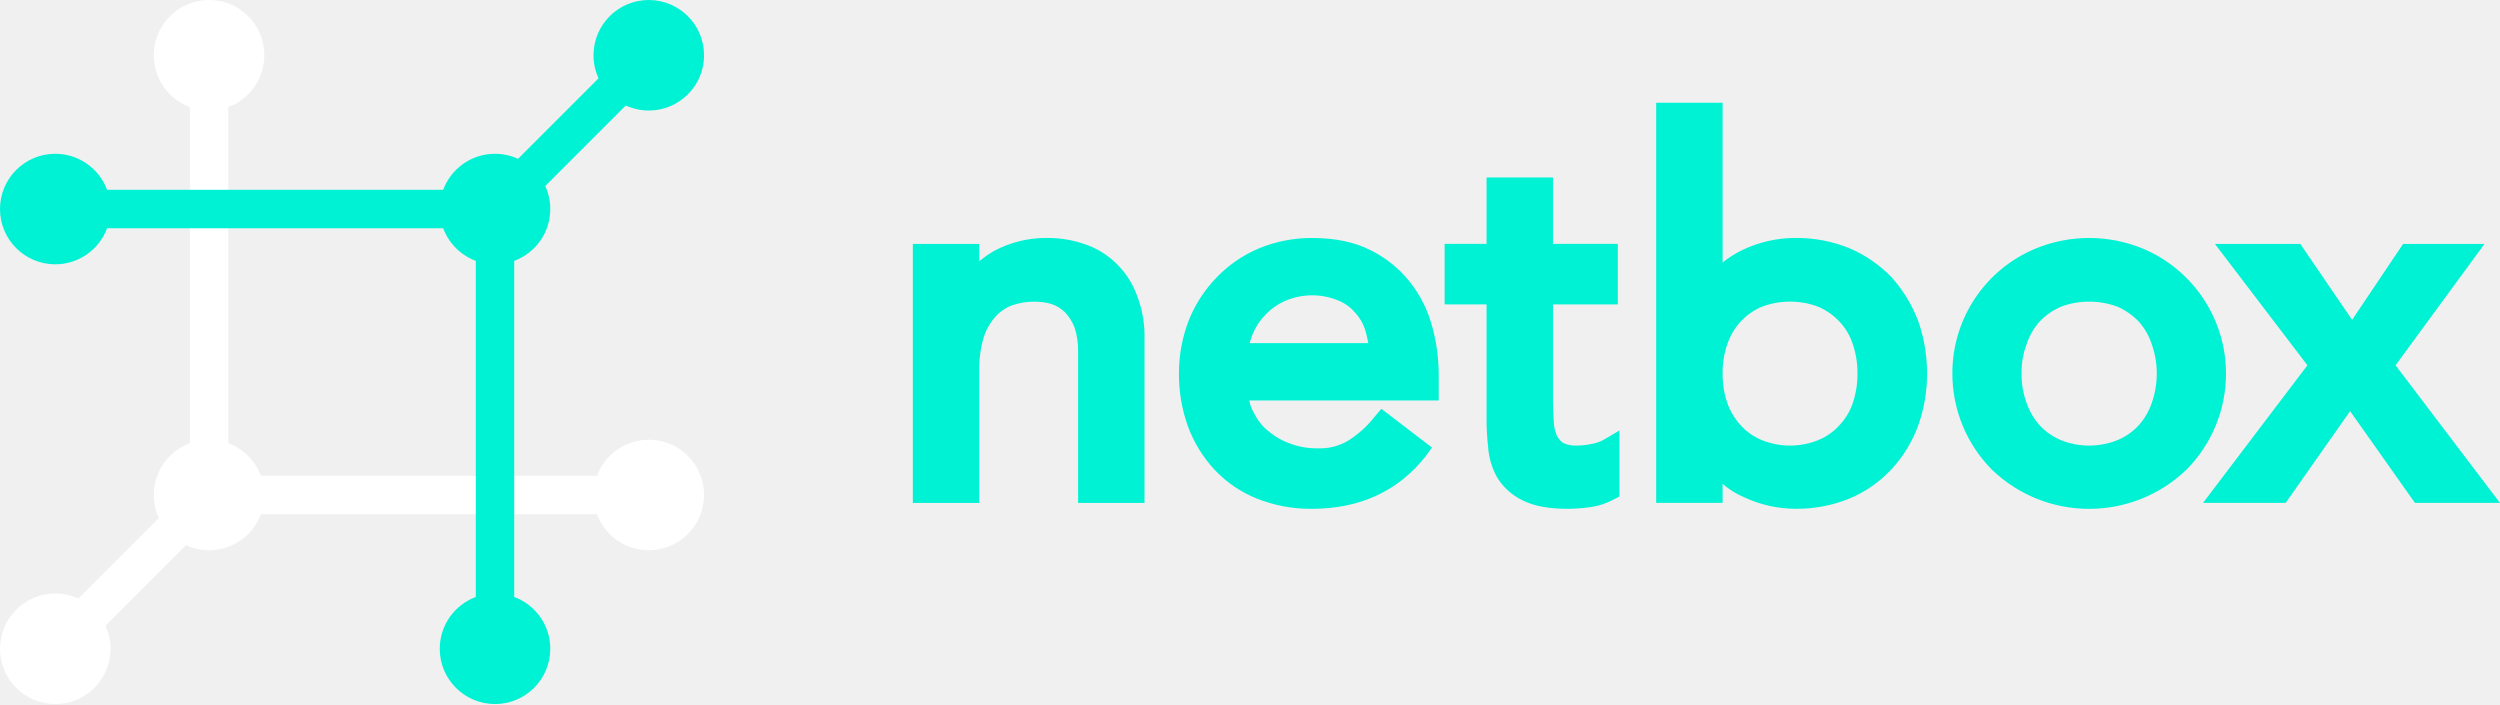
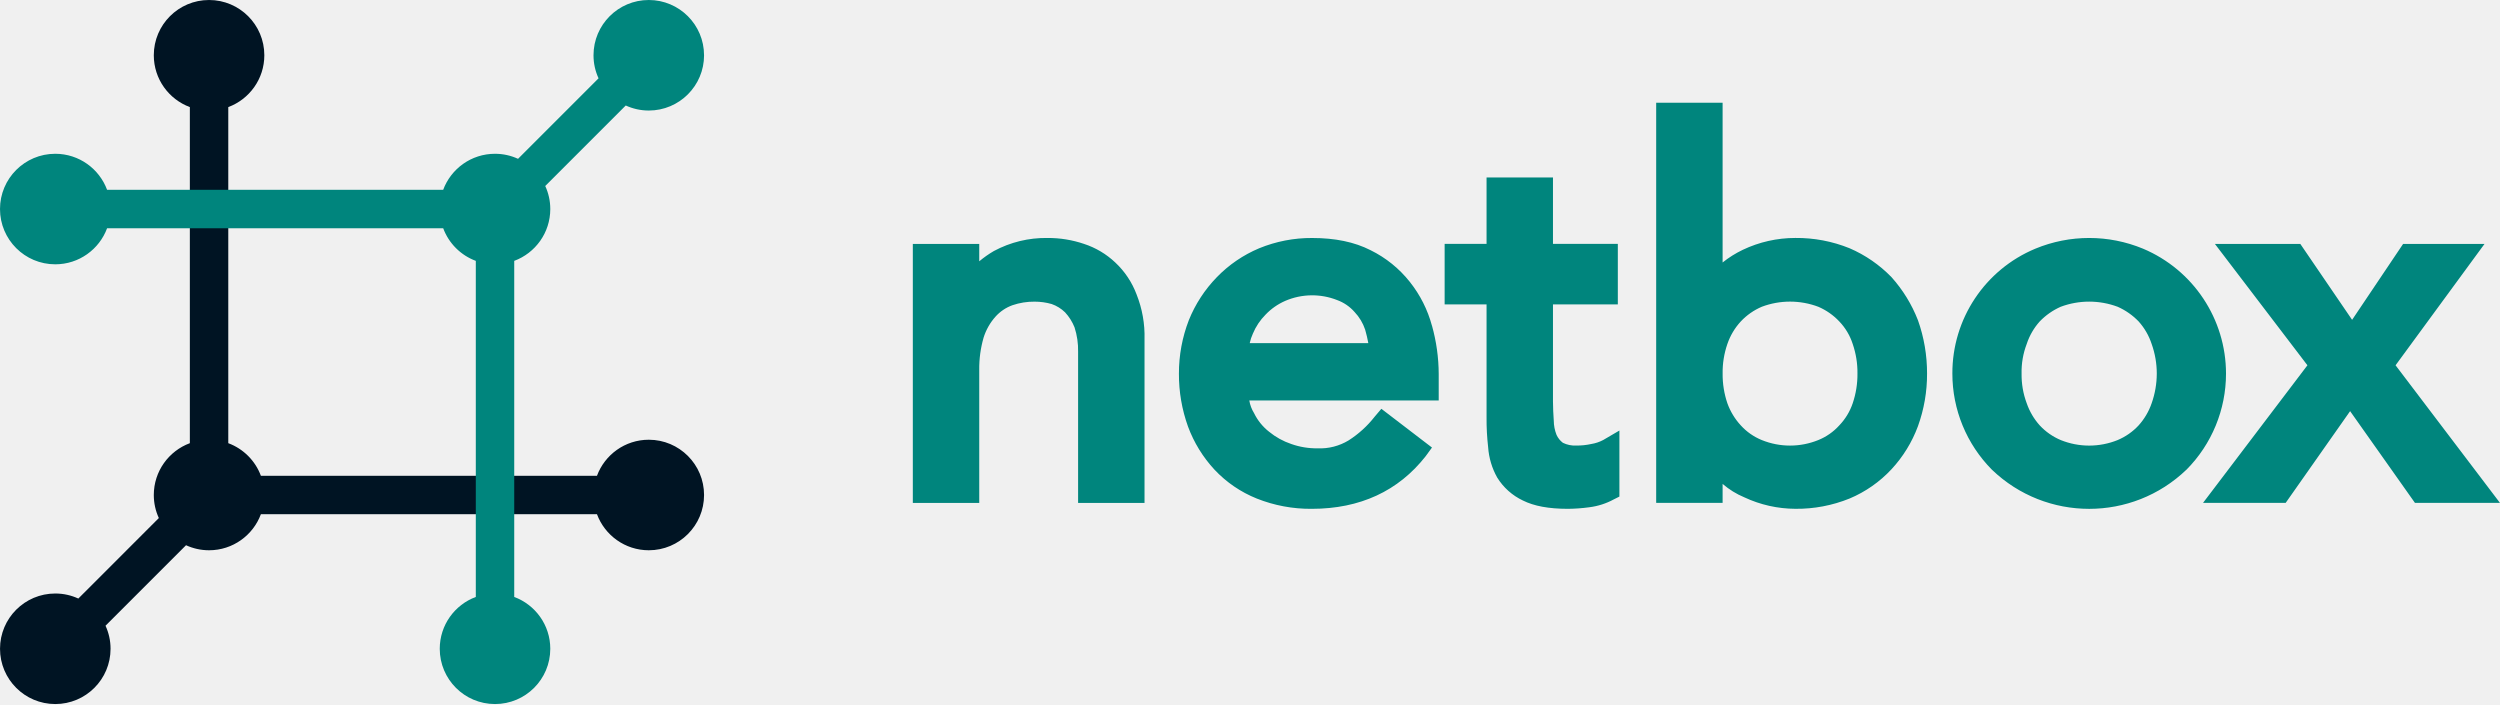
<svg xmlns="http://www.w3.org/2000/svg" id="Layer_2" data-name="Layer 2" viewBox="0 0 1299.6 366">
  <defs>
    <style>
      .cls-1 {
-         fill: #00f2d4;
+         fill: #00857d;
      }

      .cls-1, .cls-2 {
        stroke-width: 0px;
      }

      .cls-2 {
-         fill: #fff;
+         fill: #001423;
      }
    </style>
  </defs>
  <g id="Layer_1-2" data-name="Layer 1">
    <g>
      <path class="cls-2" d="M337.27,228.59c-12.35,0-22.88,7.8-26.94,18.74h-174.71c-2.9-7.83-9.12-14.04-16.95-16.95V55.67c10.94-4.06,18.74-14.59,18.74-26.94,0-15.87-12.86-28.73-28.73-28.73s-28.73,12.86-28.73,28.73c0,12.35,7.8,22.88,18.74,26.94v174.71c-10.94,4.06-18.74,14.59-18.74,26.94,0,4.28.94,8.33,2.62,11.98l-41.85,41.85c-3.65-1.68-7.7-2.62-11.98-2.62-15.87,0-28.73,12.86-28.73,28.73s12.86,28.73,28.73,28.73,28.73-12.86,28.73-28.73c0-4.28-.94-8.33-2.62-11.98l41.85-41.85c3.65,1.68,7.7,2.62,11.98,2.62,12.35,0,22.88-7.8,26.94-18.74h174.71c4.06,10.94,14.59,18.74,26.94,18.74,15.87,0,28.73-12.86,28.73-28.73s-12.86-28.73-28.73-28.73Z" />
      <path class="cls-1" d="M366,28.73c0,15.87-12.86,28.73-28.73,28.73-4.28,0-8.33-.94-11.98-2.62l-41.85,41.85c1.68,3.65,2.62,7.7,2.62,11.98,0,12.35-7.8,22.88-18.74,26.94v174.71c10.94,4.06,18.74,14.59,18.74,26.94,0,15.87-12.86,28.73-28.73,28.73s-28.73-12.86-28.73-28.73c0-12.35,7.8-22.88,18.74-26.94v-174.71c-7.83-2.9-14.04-9.12-16.95-16.95H55.67c-4.06,10.94-14.59,18.74-26.94,18.74-15.87,0-28.73-12.86-28.73-28.73s12.86-28.73,28.73-28.73c12.35,0,22.88,7.8,26.94,18.74h174.71c4.06-10.94,14.59-18.74,26.94-18.74,4.28,0,8.33.94,11.98,2.62l41.85-41.85c-1.68-3.65-2.62-7.7-2.62-11.98,0-15.87,12.86-28.73,28.73-28.73s28.73,12.86,28.73,28.73ZM579.76,136.45c-4.63-4.38-10.18-7.68-16.24-9.66-6.09-2.07-12.48-3.11-18.91-3.08-9.75-.17-19.37,2.17-27.95,6.78-2.68,1.56-5.23,3.35-7.61,5.34v-9.04h-34.53v134.64h34.53v-69.06c-.08-5.7.68-11.38,2.26-16.86,1.26-4.03,3.36-7.74,6.17-10.89,2.41-2.69,5.44-4.74,8.84-5.96,3.71-1.26,7.6-1.89,11.51-1.85,2.99,0,5.97.41,8.84,1.23,2.62.91,5,2.38,6.99,4.32,2.11,2.28,3.78,4.93,4.93,7.81,1.32,4.12,1.95,8.42,1.85,12.74v78.52h34.53v-85.1c.22-7.94-1.18-15.84-4.11-23.23-2.37-6.33-6.16-12.03-11.1-16.65ZM744.41,169.34c2.28,8.16,3.46,16.6,3.49,25.08v13.77h-98.46c.38,2.33,1.22,4.57,2.47,6.58,1.83,3.77,4.51,7.08,7.81,9.66,3.42,2.8,7.32,4.96,11.51,6.37,4.42,1.57,9.08,2.33,13.77,2.26,5.63.24,11.21-1.19,16.03-4.11,5.19-3.31,9.78-7.48,13.57-12.33l3.49-4.11,26.31,20.14-3.29,4.52c-14.18,18.09-34.12,27.34-59.2,27.34-9.78.09-19.49-1.72-28.57-5.34-8.34-3.34-15.84-8.46-21.99-15.01-6.02-6.49-10.7-14.1-13.77-22.4-3.18-8.83-4.78-18.16-4.73-27.54-.02-9.49,1.72-18.9,5.14-27.75,3.36-8.35,8.32-15.96,14.59-22.4,6.24-6.44,13.72-11.54,21.99-15.01,8.74-3.58,18.1-5.4,27.54-5.34,11.92,0,21.99,2.06,30.42,6.37,7.92,3.9,14.87,9.52,20.35,16.44,5.36,6.74,9.28,14.5,11.51,22.82ZM711.31,178.39c-.43-2.36-.98-4.69-1.64-6.99-1.14-3.45-3.04-6.61-5.55-9.25-2.45-2.78-5.56-4.9-9.04-6.17-8.68-3.42-18.36-3.27-26.93.41-3.87,1.69-7.37,4.13-10.28,7.19-2.81,2.83-5.05,6.18-6.58,9.87-.73,1.58-1.28,3.23-1.64,4.93h61.66ZM827.24,230.8c-2.56.57-5.18.84-7.81.82-2.41.12-4.82-.37-6.99-1.44-1.42-1.08-2.55-2.49-3.29-4.11-.93-2.36-1.42-4.87-1.44-7.4-.21-3.29-.41-6.58-.41-9.87v-50.57h33.71v-31.45h-33.71v-34.53h-34.53v34.53h-21.79v31.45h21.79v58.79c-.04,5.15.24,10.3.82,15.42.38,5.56,1.99,10.97,4.73,15.83,3.21,5.18,7.85,9.32,13.36,11.92,5.76,2.88,13.36,4.32,23.43,4.32,3.71-.04,7.42-.31,11.1-.82,4.47-.56,8.79-1.95,12.74-4.11l2.88-1.44v-34.33l-8.43,4.93c-1.93,1.02-4.01,1.72-6.17,2.06ZM997.03,166.46c3.16,8.91,4.76,18.3,4.73,27.75.04,9.32-1.56,18.57-4.73,27.34-3.07,8.3-7.75,15.92-13.77,22.4-6.1,6.56-13.53,11.74-21.79,15.21-8.94,3.62-18.51,5.44-28.16,5.34-9.17-.04-18.22-2.07-26.52-5.96-4.12-1.71-7.93-4.07-11.31-6.99v9.87h-34.53V53.41h34.53v83.04c3.23-2.59,6.75-4.8,10.48-6.58,8.54-4.07,17.88-6.18,27.34-6.17,9.65-.09,19.22,1.72,28.16,5.34,8.18,3.52,15.58,8.62,21.79,15.01,5.91,6.58,10.57,14.17,13.77,22.4ZM963.11,178.8c-1.41-4.39-3.8-8.39-6.99-11.72-3.07-3.26-6.78-5.85-10.89-7.61-9.47-3.57-19.92-3.57-29.39,0-4.12,1.76-7.83,4.35-10.89,7.61-3.12,3.37-5.5,7.37-6.99,11.72-1.71,4.96-2.55,10.17-2.47,15.42-.05,5.24.78,10.45,2.47,15.42,1.54,4.27,3.91,8.18,6.99,11.51,3.01,3.32,6.74,5.92,10.89,7.61,9.42,3.83,19.97,3.83,29.39,0,4.16-1.68,7.88-4.28,10.89-7.61,3.15-3.28,5.54-7.21,6.99-11.51,1.68-4.96,2.52-10.18,2.47-15.42.07-5.24-.77-10.46-2.47-15.42ZM1136.6,244.16c-28.24,27.15-72.89,27.15-101.13,0-13.17-13.29-20.56-31.24-20.55-49.95-.1-28.4,16.95-54.05,43.17-64.95,17.9-7.4,38.01-7.4,55.91,0,26.14,11,43.15,36.59,43.17,64.95,0,18.71-7.38,36.66-20.55,49.95ZM1118.51,178.8c-1.42-4.34-3.73-8.33-6.78-11.72-3.1-3.22-6.8-5.8-10.89-7.61-9.55-3.56-20.05-3.56-29.6,0-4.09,1.81-7.79,4.39-10.89,7.61-3.05,3.39-5.36,7.38-6.78,11.72-1.88,4.92-2.79,10.15-2.67,15.42-.08,5.26.82,10.49,2.67,15.42,1.47,4.25,3.77,8.17,6.78,11.51,3.05,3.28,6.77,5.87,10.89,7.61,9.49,3.84,20.11,3.84,29.6,0,4.13-1.74,7.84-4.33,10.89-7.61,3.01-3.34,5.32-7.26,6.78-11.51,1.75-4.95,2.66-10.16,2.67-15.42,0-5.25-.9-10.47-2.67-15.42ZM1291.58,126.79h-42.34l-26.52,39.47-26.93-39.47h-44.4l48.1,63.1-54.27,71.53h42.96l33.5-47.69,33.71,47.69h44.19l-54.27-71.53,46.25-63.1Z" />
    </g>
  </g>
</svg>
